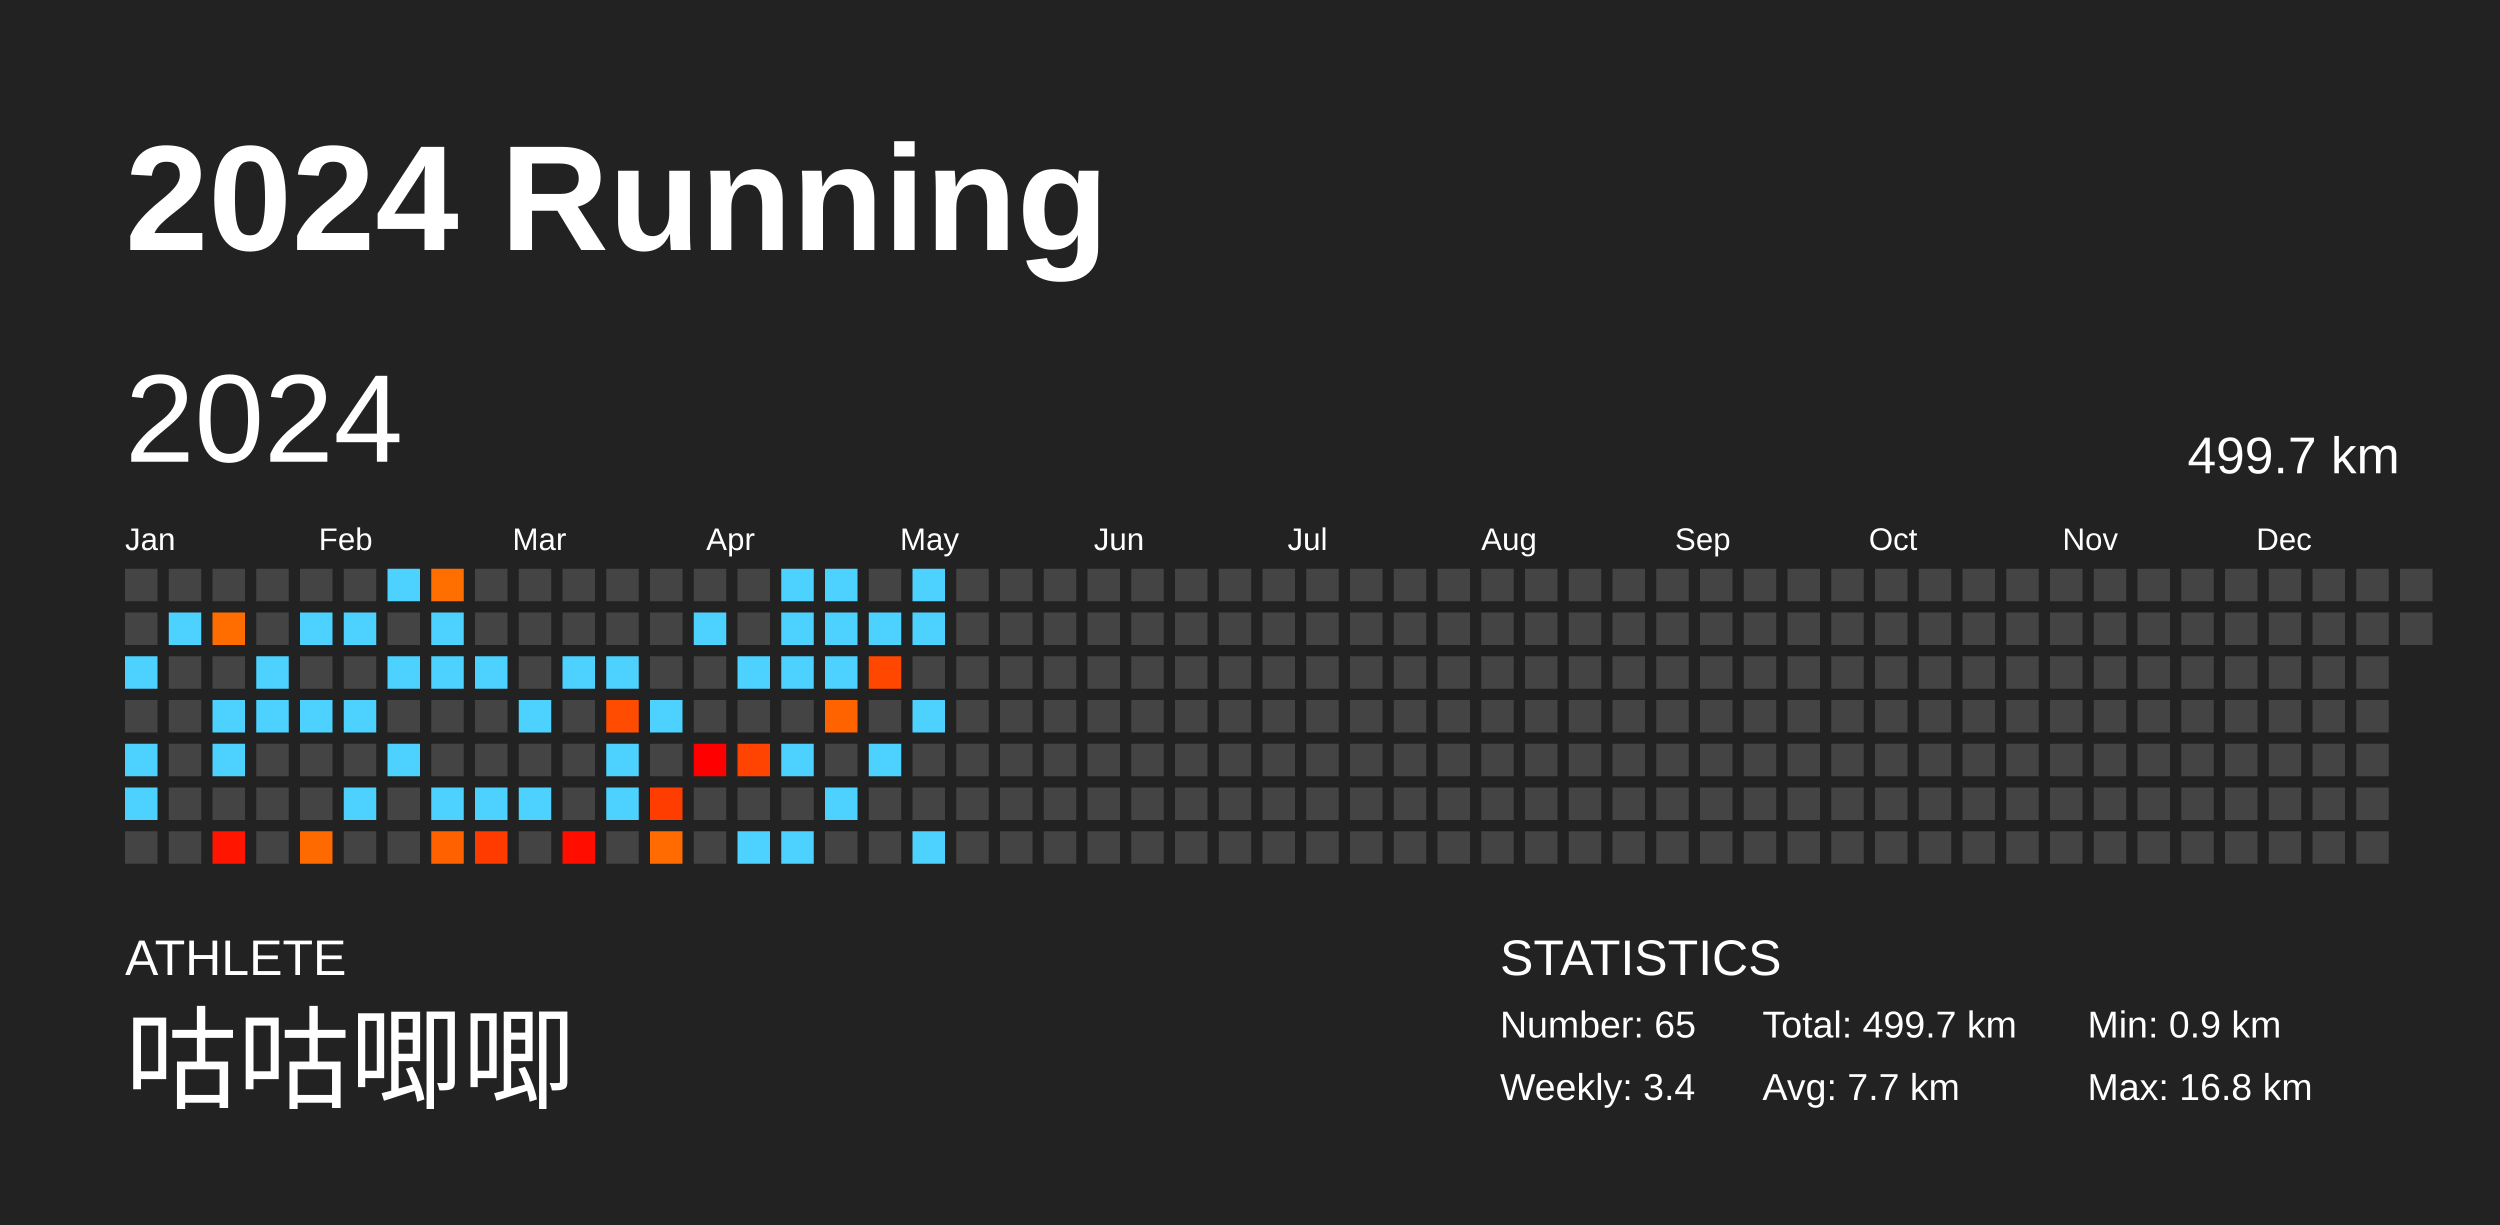
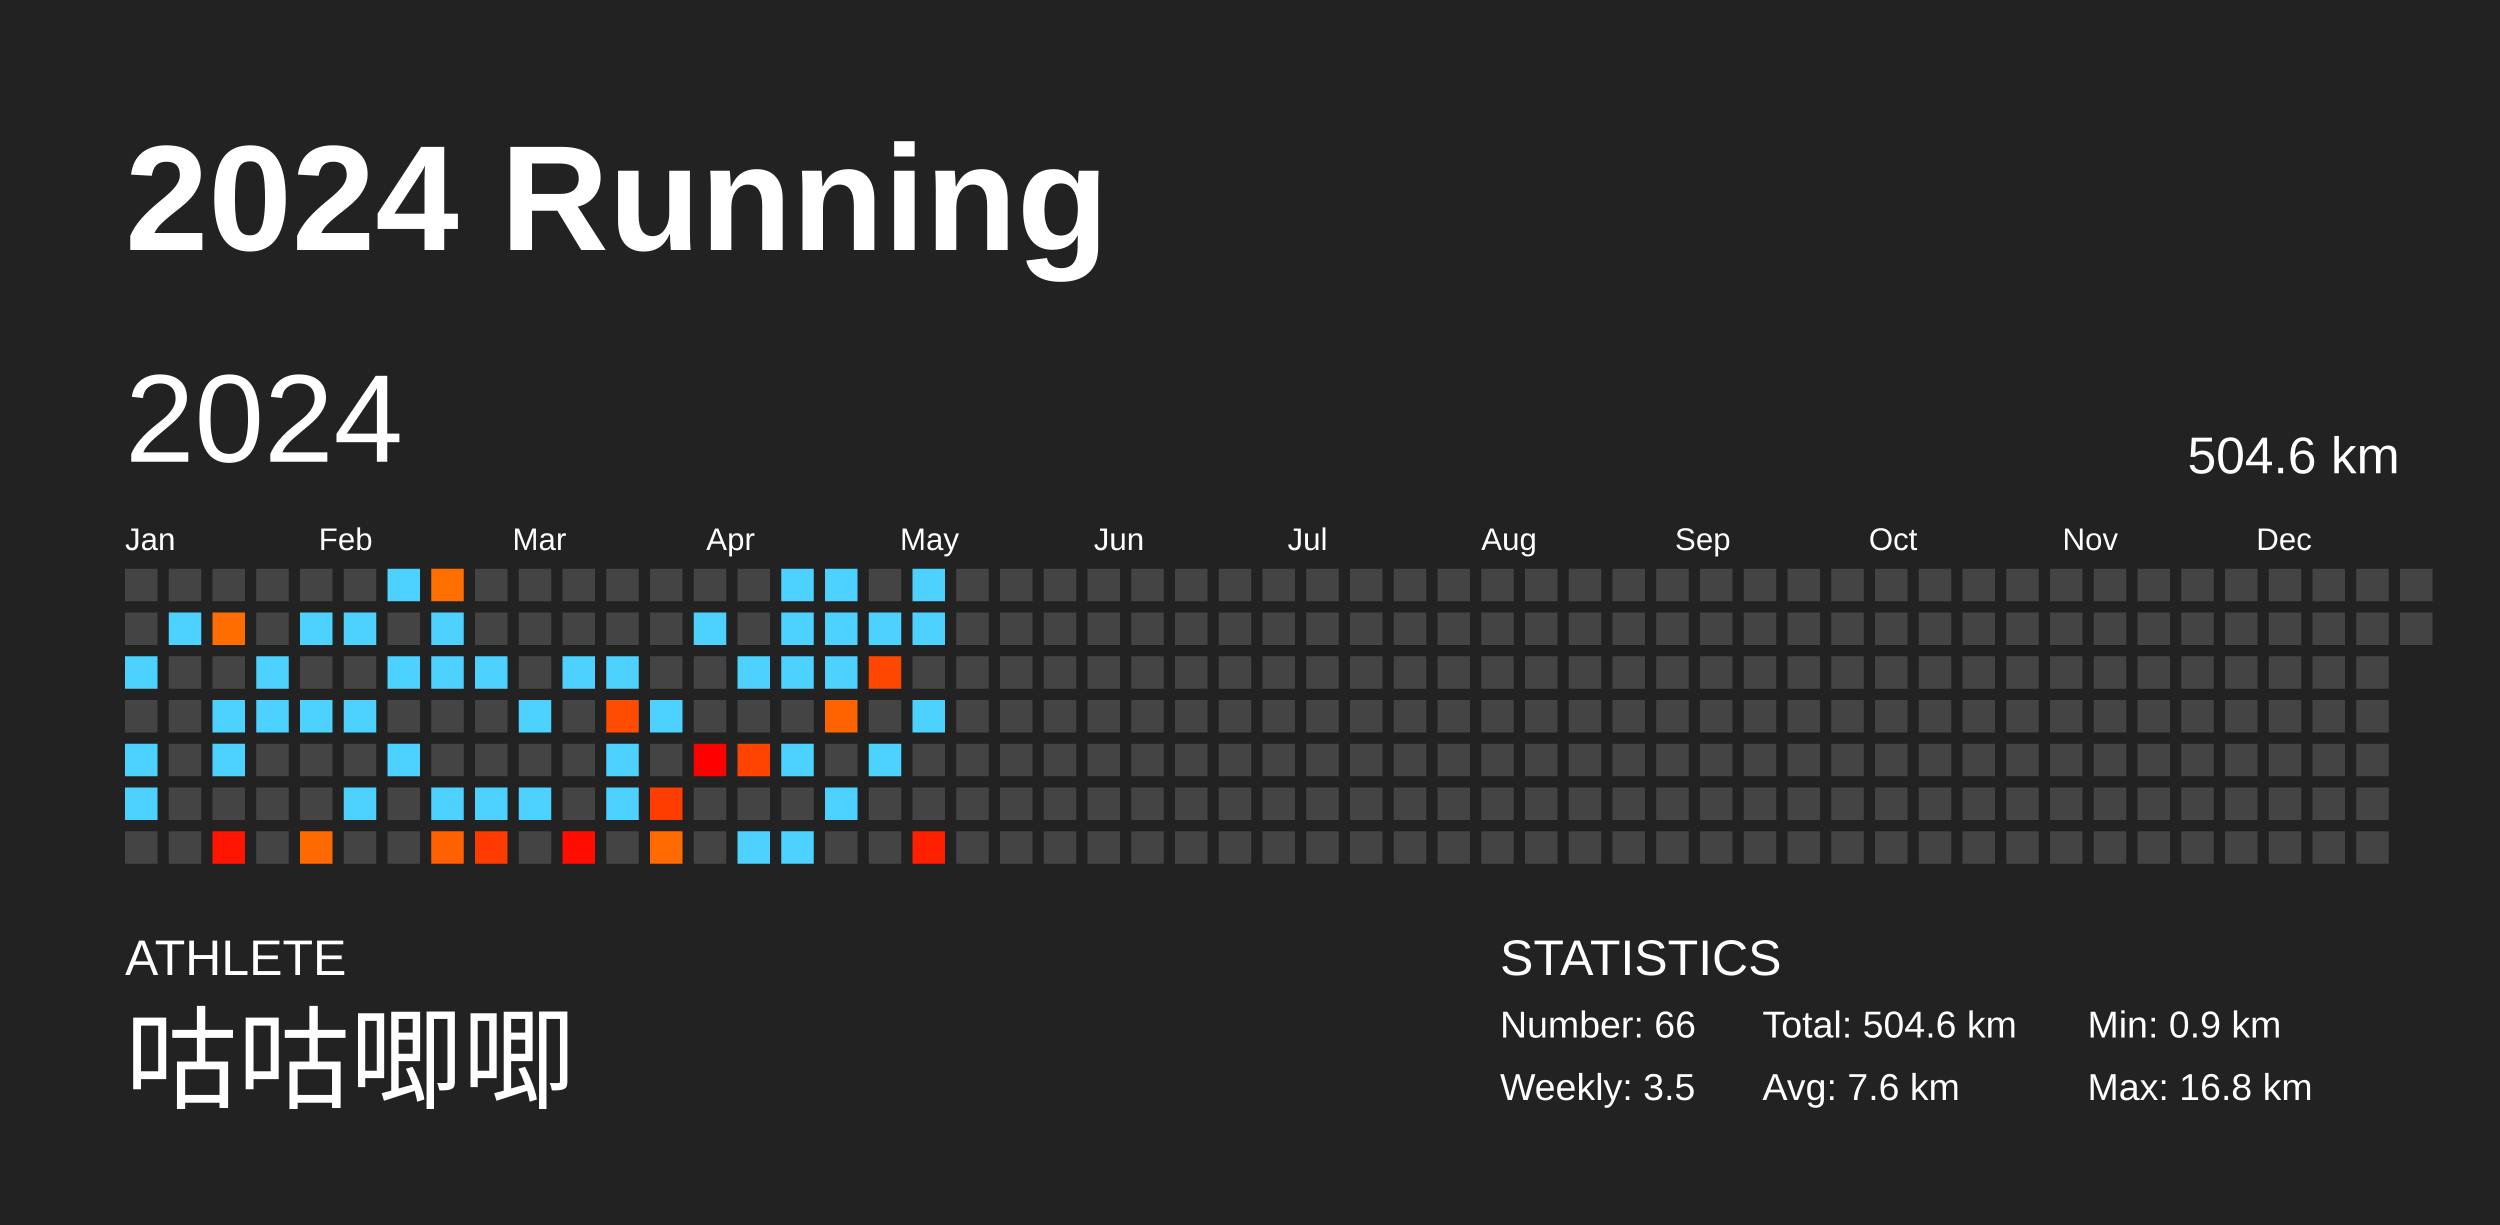
<svg xmlns="http://www.w3.org/2000/svg" baseProfile="full" height="98mm" version="1.1" viewBox="0,0,200,98" width="200mm">
  <defs />
  <rect fill="#222222" height="98" width="200" x="0" y="0" />
  <text fill="#FFFFFF" style="font-size:12px; font-family:Arial; font-weight:bold;" x="10" y="20">2024 Running</text>
  <text fill="#FFFFFF" style="font-size:4px; font-family:Arial" x="10" y="78">ATHLETE</text>
  <text fill="#FFFFFF" style="font-size:9px; font-family:Arial" x="10" y="88">咕咕唧唧</text>
  <text fill="#FFFFFF" style="font-size:4px; font-family:Arial" x="120" y="78">STATISTICS</text>
-   <text fill="#FFFFFF" style="font-size:3px; font-family:Arial" x="120" y="83">Number: 65</text>
-   <text fill="#FFFFFF" style="font-size:3px; font-family:Arial" x="120" y="88">Weekly: 3.4</text>
-   <text fill="#FFFFFF" style="font-size:3px; font-family:Arial" x="141" y="83">Total: 499.7 km</text>
-   <text fill="#FFFFFF" style="font-size:3px; font-family:Arial" x="141" y="88">Avg: 7.7 km</text>
+   <text fill="#FFFFFF" style="font-size:3px; font-family:Arial" x="120" y="83">Number: 66</text>
+   <text fill="#FFFFFF" style="font-size:3px; font-family:Arial" x="120" y="88">Weekly: 3.5</text>
+   <text fill="#FFFFFF" style="font-size:3px; font-family:Arial" x="141" y="83">Total: 504.6 km</text>
+   <text fill="#FFFFFF" style="font-size:3px; font-family:Arial" x="141" y="88">Avg: 7.6 km</text>
  <text fill="#FFFFFF" style="font-size:3px; font-family:Arial" x="167" y="83">Min: 0.9 km</text>
  <text fill="#FFFFFF" style="font-size:3px; font-family:Arial" x="167" y="88">Max: 16.8 km</text>
  <text dominant-baseline="hanging" fill="#FFFFFF" style="font-size:10.0px; font-family:Arial;" x="10" y="30">2024</text>
-   <text dominant-baseline="hanging" fill="#FFFFFF" style="font-size:4.125px; font-family:Arial;" x="175" y="35">499.7 km</text>
+   <text dominant-baseline="hanging" fill="#FFFFFF" style="font-size:4.125px; font-family:Arial;" x="175" y="35">504.6 km</text>
  <text fill="#FFFFFF" style="font-size:2.5px; font-family:Arial" x="10.0" y="44">Jan</text>
  <text fill="#FFFFFF" style="font-size:2.5px; font-family:Arial" x="25.5" y="44">Feb</text>
  <text fill="#FFFFFF" style="font-size:2.5px; font-family:Arial" x="41.0" y="44">Mar</text>
  <text fill="#FFFFFF" style="font-size:2.5px; font-family:Arial" x="56.5" y="44">Apr</text>
  <text fill="#FFFFFF" style="font-size:2.5px; font-family:Arial" x="72.0" y="44">May</text>
  <text fill="#FFFFFF" style="font-size:2.5px; font-family:Arial" x="87.5" y="44">Jun</text>
  <text fill="#FFFFFF" style="font-size:2.5px; font-family:Arial" x="103.0" y="44">Jul</text>
  <text fill="#FFFFFF" style="font-size:2.5px; font-family:Arial" x="118.5" y="44">Aug</text>
  <text fill="#FFFFFF" style="font-size:2.5px; font-family:Arial" x="134.0" y="44">Sep</text>
  <text fill="#FFFFFF" style="font-size:2.5px; font-family:Arial" x="149.5" y="44">Oct</text>
  <text fill="#FFFFFF" style="font-size:2.5px; font-family:Arial" x="165.0" y="44">Nov</text>
  <text fill="#FFFFFF" style="font-size:2.5px; font-family:Arial" x="180.5" y="44">Dec</text>
  <rect fill="#444444" height="2.6" width="2.6" x="10.0" y="45.5" />
  <rect fill="#444444" height="2.6" width="2.6" x="10.0" y="49.0" />
  <rect fill="#4dd2ff" height="2.6" width="2.6" x="10.0" y="52.5" />
  <rect fill="#444444" height="2.6" width="2.6" x="10.0" y="56.0" />
  <rect fill="#4dd2ff" height="2.6" width="2.6" x="10.0" y="59.5" />
  <rect fill="#4dd2ff" height="2.6" width="2.6" x="10.0" y="63.0" />
  <rect fill="#444444" height="2.6" width="2.6" x="10.0" y="66.5" />
  <rect fill="#444444" height="2.6" width="2.6" x="13.5" y="45.5" />
  <rect fill="#4dd2ff" height="2.6" width="2.6" x="13.5" y="49.0" />
  <rect fill="#444444" height="2.6" width="2.6" x="13.5" y="52.5" />
  <rect fill="#444444" height="2.6" width="2.6" x="13.5" y="56.0" />
  <rect fill="#444444" height="2.6" width="2.6" x="13.5" y="59.5" />
  <rect fill="#444444" height="2.6" width="2.6" x="13.5" y="63.0" />
  <rect fill="#444444" height="2.6" width="2.6" x="13.5" y="66.5" />
  <rect fill="#444444" height="2.6" width="2.6" x="17.0" y="45.5" />
  <rect fill="#ff6c00" height="2.6" width="2.6" x="17.0" y="49.0" />
  <rect fill="#444444" height="2.6" width="2.6" x="17.0" y="52.5" />
  <rect fill="#4dd2ff" height="2.6" width="2.6" x="17.0" y="56.0" />
  <rect fill="#4dd2ff" height="2.6" width="2.6" x="17.0" y="59.5" />
  <rect fill="#444444" height="2.6" width="2.6" x="17.0" y="63.0" />
  <rect fill="#ff1500" height="2.6" width="2.6" x="17.0" y="66.5" />
  <rect fill="#444444" height="2.6" width="2.6" x="20.5" y="45.5" />
  <rect fill="#444444" height="2.6" width="2.6" x="20.5" y="49.0" />
  <rect fill="#4dd2ff" height="2.6" width="2.6" x="20.5" y="52.5" />
  <rect fill="#4dd2ff" height="2.6" width="2.6" x="20.5" y="56.0" />
  <rect fill="#444444" height="2.6" width="2.6" x="20.5" y="59.5" />
  <rect fill="#444444" height="2.6" width="2.6" x="20.5" y="63.0" />
  <rect fill="#444444" height="2.6" width="2.6" x="20.5" y="66.5" />
  <rect fill="#444444" height="2.6" width="2.6" x="24.0" y="45.5" />
  <rect fill="#4dd2ff" height="2.6" width="2.6" x="24.0" y="49.0" />
  <rect fill="#444444" height="2.6" width="2.6" x="24.0" y="52.5" />
  <rect fill="#4dd2ff" height="2.6" width="2.6" x="24.0" y="56.0" />
  <rect fill="#444444" height="2.6" width="2.6" x="24.0" y="59.5" />
  <rect fill="#444444" height="2.6" width="2.6" x="24.0" y="63.0" />
  <rect fill="#ff6a00" height="2.6" width="2.6" x="24.0" y="66.5" />
  <rect fill="#444444" height="2.6" width="2.6" x="27.5" y="45.5" />
  <rect fill="#4dd2ff" height="2.6" width="2.6" x="27.5" y="49.0" />
  <rect fill="#444444" height="2.6" width="2.6" x="27.5" y="52.5" />
  <rect fill="#4dd2ff" height="2.6" width="2.6" x="27.5" y="56.0" />
  <rect fill="#444444" height="2.6" width="2.6" x="27.5" y="59.5" />
  <rect fill="#4dd2ff" height="2.6" width="2.6" x="27.5" y="63.0" />
  <rect fill="#444444" height="2.6" width="2.6" x="27.5" y="66.5" />
  <rect fill="#4dd2ff" height="2.6" width="2.6" x="31.0" y="45.5" />
  <rect fill="#444444" height="2.6" width="2.6" x="31.0" y="49.0" />
  <rect fill="#4dd2ff" height="2.6" width="2.6" x="31.0" y="52.5" />
  <rect fill="#444444" height="2.6" width="2.6" x="31.0" y="56.0" />
  <rect fill="#4dd2ff" height="2.6" width="2.6" x="31.0" y="59.5" />
  <rect fill="#444444" height="2.6" width="2.6" x="31.0" y="63.0" />
  <rect fill="#444444" height="2.6" width="2.6" x="31.0" y="66.5" />
  <rect fill="#ff6f00" height="2.6" width="2.6" x="34.5" y="45.5" />
  <rect fill="#4dd2ff" height="2.6" width="2.6" x="34.5" y="49.0" />
  <rect fill="#4dd2ff" height="2.6" width="2.6" x="34.5" y="52.5" />
  <rect fill="#444444" height="2.6" width="2.6" x="34.5" y="56.0" />
  <rect fill="#444444" height="2.6" width="2.6" x="34.5" y="59.5" />
  <rect fill="#4dd2ff" height="2.6" width="2.6" x="34.5" y="63.0" />
  <rect fill="#ff6000" height="2.6" width="2.6" x="34.5" y="66.5" />
  <rect fill="#444444" height="2.6" width="2.6" x="38.0" y="45.5" />
  <rect fill="#444444" height="2.6" width="2.6" x="38.0" y="49.0" />
  <rect fill="#4dd2ff" height="2.6" width="2.6" x="38.0" y="52.5" />
  <rect fill="#444444" height="2.6" width="2.6" x="38.0" y="56.0" />
  <rect fill="#444444" height="2.6" width="2.6" x="38.0" y="59.5" />
  <rect fill="#4dd2ff" height="2.6" width="2.6" x="38.0" y="63.0" />
  <rect fill="#ff3b00" height="2.6" width="2.6" x="38.0" y="66.5" />
  <rect fill="#444444" height="2.6" width="2.6" x="41.5" y="45.5" />
  <rect fill="#444444" height="2.6" width="2.6" x="41.5" y="49.0" />
  <rect fill="#444444" height="2.6" width="2.6" x="41.5" y="52.5" />
  <rect fill="#4dd2ff" height="2.6" width="2.6" x="41.5" y="56.0" />
  <rect fill="#444444" height="2.6" width="2.6" x="41.5" y="59.5" />
  <rect fill="#4dd2ff" height="2.6" width="2.6" x="41.5" y="63.0" />
  <rect fill="#444444" height="2.6" width="2.6" x="41.5" y="66.5" />
  <rect fill="#444444" height="2.6" width="2.6" x="45.0" y="45.5" />
  <rect fill="#444444" height="2.6" width="2.6" x="45.0" y="49.0" />
  <rect fill="#4dd2ff" height="2.6" width="2.6" x="45.0" y="52.5" />
  <rect fill="#444444" height="2.6" width="2.6" x="45.0" y="56.0" />
  <rect fill="#444444" height="2.6" width="2.6" x="45.0" y="59.5" />
  <rect fill="#444444" height="2.6" width="2.6" x="45.0" y="63.0" />
  <rect fill="#ff0e00" height="2.6" width="2.6" x="45.0" y="66.5" />
  <rect fill="#444444" height="2.6" width="2.6" x="48.5" y="45.5" />
  <rect fill="#444444" height="2.6" width="2.6" x="48.5" y="49.0" />
  <rect fill="#4dd2ff" height="2.6" width="2.6" x="48.5" y="52.5" />
  <rect fill="#ff4c00" height="2.6" width="2.6" x="48.5" y="56.0" />
  <rect fill="#4dd2ff" height="2.6" width="2.6" x="48.5" y="59.5" />
  <rect fill="#4dd2ff" height="2.6" width="2.6" x="48.5" y="63.0" />
  <rect fill="#444444" height="2.6" width="2.6" x="48.5" y="66.5" />
  <rect fill="#444444" height="2.6" width="2.6" x="52.0" y="45.5" />
  <rect fill="#444444" height="2.6" width="2.6" x="52.0" y="49.0" />
  <rect fill="#444444" height="2.6" width="2.6" x="52.0" y="52.5" />
  <rect fill="#4dd2ff" height="2.6" width="2.6" x="52.0" y="56.0" />
  <rect fill="#444444" height="2.6" width="2.6" x="52.0" y="59.5" />
  <rect fill="#ff3d00" height="2.6" width="2.6" x="52.0" y="63.0" />
  <rect fill="#ff6b00" height="2.6" width="2.6" x="52.0" y="66.5" />
  <rect fill="#444444" height="2.6" width="2.6" x="55.5" y="45.5" />
  <rect fill="#4dd2ff" height="2.6" width="2.6" x="55.5" y="49.0" />
  <rect fill="#444444" height="2.6" width="2.6" x="55.5" y="52.5" />
  <rect fill="#444444" height="2.6" width="2.6" x="55.5" y="56.0" />
  <rect fill="#ff0000" height="2.6" width="2.6" x="55.5" y="59.5" />
  <rect fill="#444444" height="2.6" width="2.6" x="55.5" y="63.0" />
  <rect fill="#444444" height="2.6" width="2.6" x="55.5" y="66.5" />
  <rect fill="#444444" height="2.6" width="2.6" x="59.0" y="45.5" />
  <rect fill="#444444" height="2.6" width="2.6" x="59.0" y="49.0" />
  <rect fill="#4dd2ff" height="2.6" width="2.6" x="59.0" y="52.5" />
  <rect fill="#444444" height="2.6" width="2.6" x="59.0" y="56.0" />
  <rect fill="#ff4300" height="2.6" width="2.6" x="59.0" y="59.5" />
  <rect fill="#444444" height="2.6" width="2.6" x="59.0" y="63.0" />
  <rect fill="#4dd2ff" height="2.6" width="2.6" x="59.0" y="66.5" />
  <rect fill="#4dd2ff" height="2.6" width="2.6" x="62.5" y="45.5" />
  <rect fill="#4dd2ff" height="2.6" width="2.6" x="62.5" y="49.0" />
  <rect fill="#4dd2ff" height="2.6" width="2.6" x="62.5" y="52.5" />
  <rect fill="#444444" height="2.6" width="2.6" x="62.5" y="56.0" />
  <rect fill="#4dd2ff" height="2.6" width="2.6" x="62.5" y="59.5" />
  <rect fill="#444444" height="2.6" width="2.6" x="62.5" y="63.0" />
  <rect fill="#4dd2ff" height="2.6" width="2.6" x="62.5" y="66.5" />
  <rect fill="#4dd2ff" height="2.6" width="2.6" x="66.0" y="45.5" />
  <rect fill="#4dd2ff" height="2.6" width="2.6" x="66.0" y="49.0" />
  <rect fill="#4dd2ff" height="2.6" width="2.6" x="66.0" y="52.5" />
  <rect fill="#ff6300" height="2.6" width="2.6" x="66.0" y="56.0" />
  <rect fill="#444444" height="2.6" width="2.6" x="66.0" y="59.5" />
  <rect fill="#4dd2ff" height="2.6" width="2.6" x="66.0" y="63.0" />
  <rect fill="#444444" height="2.6" width="2.6" x="66.0" y="66.5" />
  <rect fill="#444444" height="2.6" width="2.6" x="69.5" y="45.5" />
  <rect fill="#4dd2ff" height="2.6" width="2.6" x="69.5" y="49.0" />
  <rect fill="#ff4700" height="2.6" width="2.6" x="69.5" y="52.5" />
  <rect fill="#444444" height="2.6" width="2.6" x="69.5" y="56.0" />
  <rect fill="#4dd2ff" height="2.6" width="2.6" x="69.5" y="59.5" />
  <rect fill="#444444" height="2.6" width="2.6" x="69.5" y="63.0" />
  <rect fill="#444444" height="2.6" width="2.6" x="69.5" y="66.5" />
  <rect fill="#4dd2ff" height="2.6" width="2.6" x="73.0" y="45.5" />
  <rect fill="#4dd2ff" height="2.6" width="2.6" x="73.0" y="49.0" />
  <rect fill="#444444" height="2.6" width="2.6" x="73.0" y="52.5" />
  <rect fill="#4dd2ff" height="2.6" width="2.6" x="73.0" y="56.0" />
  <rect fill="#444444" height="2.6" width="2.6" x="73.0" y="59.5" />
  <rect fill="#444444" height="2.6" width="2.6" x="73.0" y="63.0" />
-   <rect fill="#4dd2ff" height="2.6" width="2.6" x="73.0" y="66.5" />
+   <rect fill="#ff2000" height="2.6" width="2.6" x="73.0" y="66.5" />
  <rect fill="#444444" height="2.6" width="2.6" x="76.5" y="45.5" />
  <rect fill="#444444" height="2.6" width="2.6" x="76.5" y="49.0" />
  <rect fill="#444444" height="2.6" width="2.6" x="76.5" y="52.5" />
  <rect fill="#444444" height="2.6" width="2.6" x="76.5" y="56.0" />
  <rect fill="#444444" height="2.6" width="2.6" x="76.5" y="59.5" />
  <rect fill="#444444" height="2.6" width="2.6" x="76.5" y="63.0" />
  <rect fill="#444444" height="2.6" width="2.6" x="76.5" y="66.5" />
  <rect fill="#444444" height="2.6" width="2.6" x="80.0" y="45.5" />
  <rect fill="#444444" height="2.6" width="2.6" x="80.0" y="49.0" />
  <rect fill="#444444" height="2.6" width="2.6" x="80.0" y="52.5" />
  <rect fill="#444444" height="2.6" width="2.6" x="80.0" y="56.0" />
  <rect fill="#444444" height="2.6" width="2.6" x="80.0" y="59.5" />
  <rect fill="#444444" height="2.6" width="2.6" x="80.0" y="63.0" />
  <rect fill="#444444" height="2.6" width="2.6" x="80.0" y="66.5" />
  <rect fill="#444444" height="2.6" width="2.6" x="83.5" y="45.5" />
  <rect fill="#444444" height="2.6" width="2.6" x="83.5" y="49.0" />
  <rect fill="#444444" height="2.6" width="2.6" x="83.5" y="52.5" />
  <rect fill="#444444" height="2.6" width="2.6" x="83.5" y="56.0" />
  <rect fill="#444444" height="2.6" width="2.6" x="83.5" y="59.5" />
  <rect fill="#444444" height="2.6" width="2.6" x="83.5" y="63.0" />
  <rect fill="#444444" height="2.6" width="2.6" x="83.5" y="66.5" />
  <rect fill="#444444" height="2.6" width="2.6" x="87.0" y="45.5" />
  <rect fill="#444444" height="2.6" width="2.6" x="87.0" y="49.0" />
  <rect fill="#444444" height="2.6" width="2.6" x="87.0" y="52.5" />
  <rect fill="#444444" height="2.6" width="2.6" x="87.0" y="56.0" />
  <rect fill="#444444" height="2.6" width="2.6" x="87.0" y="59.5" />
  <rect fill="#444444" height="2.6" width="2.6" x="87.0" y="63.0" />
  <rect fill="#444444" height="2.6" width="2.6" x="87.0" y="66.5" />
  <rect fill="#444444" height="2.6" width="2.6" x="90.5" y="45.5" />
  <rect fill="#444444" height="2.6" width="2.6" x="90.5" y="49.0" />
  <rect fill="#444444" height="2.6" width="2.6" x="90.5" y="52.5" />
  <rect fill="#444444" height="2.6" width="2.6" x="90.5" y="56.0" />
  <rect fill="#444444" height="2.6" width="2.6" x="90.5" y="59.5" />
  <rect fill="#444444" height="2.6" width="2.6" x="90.5" y="63.0" />
  <rect fill="#444444" height="2.6" width="2.6" x="90.5" y="66.5" />
  <rect fill="#444444" height="2.6" width="2.6" x="94.0" y="45.5" />
  <rect fill="#444444" height="2.6" width="2.6" x="94.0" y="49.0" />
  <rect fill="#444444" height="2.6" width="2.6" x="94.0" y="52.5" />
  <rect fill="#444444" height="2.6" width="2.6" x="94.0" y="56.0" />
  <rect fill="#444444" height="2.6" width="2.6" x="94.0" y="59.5" />
  <rect fill="#444444" height="2.6" width="2.6" x="94.0" y="63.0" />
  <rect fill="#444444" height="2.6" width="2.6" x="94.0" y="66.5" />
  <rect fill="#444444" height="2.6" width="2.6" x="97.5" y="45.5" />
  <rect fill="#444444" height="2.6" width="2.6" x="97.5" y="49.0" />
  <rect fill="#444444" height="2.6" width="2.6" x="97.5" y="52.5" />
  <rect fill="#444444" height="2.6" width="2.6" x="97.5" y="56.0" />
  <rect fill="#444444" height="2.6" width="2.6" x="97.5" y="59.5" />
  <rect fill="#444444" height="2.6" width="2.6" x="97.5" y="63.0" />
  <rect fill="#444444" height="2.6" width="2.6" x="97.5" y="66.5" />
  <rect fill="#444444" height="2.6" width="2.6" x="101.0" y="45.5" />
  <rect fill="#444444" height="2.6" width="2.6" x="101.0" y="49.0" />
  <rect fill="#444444" height="2.6" width="2.6" x="101.0" y="52.5" />
  <rect fill="#444444" height="2.6" width="2.6" x="101.0" y="56.0" />
  <rect fill="#444444" height="2.6" width="2.6" x="101.0" y="59.5" />
  <rect fill="#444444" height="2.6" width="2.6" x="101.0" y="63.0" />
  <rect fill="#444444" height="2.6" width="2.6" x="101.0" y="66.5" />
  <rect fill="#444444" height="2.6" width="2.6" x="104.5" y="45.5" />
  <rect fill="#444444" height="2.6" width="2.6" x="104.5" y="49.0" />
  <rect fill="#444444" height="2.6" width="2.6" x="104.5" y="52.5" />
  <rect fill="#444444" height="2.6" width="2.6" x="104.5" y="56.0" />
  <rect fill="#444444" height="2.6" width="2.6" x="104.5" y="59.5" />
  <rect fill="#444444" height="2.6" width="2.6" x="104.5" y="63.0" />
  <rect fill="#444444" height="2.6" width="2.6" x="104.5" y="66.5" />
  <rect fill="#444444" height="2.6" width="2.6" x="108.0" y="45.5" />
  <rect fill="#444444" height="2.6" width="2.6" x="108.0" y="49.0" />
  <rect fill="#444444" height="2.6" width="2.6" x="108.0" y="52.5" />
  <rect fill="#444444" height="2.6" width="2.6" x="108.0" y="56.0" />
  <rect fill="#444444" height="2.6" width="2.6" x="108.0" y="59.5" />
  <rect fill="#444444" height="2.6" width="2.6" x="108.0" y="63.0" />
  <rect fill="#444444" height="2.6" width="2.6" x="108.0" y="66.5" />
  <rect fill="#444444" height="2.6" width="2.6" x="111.5" y="45.5" />
  <rect fill="#444444" height="2.6" width="2.6" x="111.5" y="49.0" />
  <rect fill="#444444" height="2.6" width="2.6" x="111.5" y="52.5" />
  <rect fill="#444444" height="2.6" width="2.6" x="111.5" y="56.0" />
  <rect fill="#444444" height="2.6" width="2.6" x="111.5" y="59.5" />
  <rect fill="#444444" height="2.6" width="2.6" x="111.5" y="63.0" />
  <rect fill="#444444" height="2.6" width="2.6" x="111.5" y="66.5" />
  <rect fill="#444444" height="2.6" width="2.6" x="115.0" y="45.5" />
  <rect fill="#444444" height="2.6" width="2.6" x="115.0" y="49.0" />
  <rect fill="#444444" height="2.6" width="2.6" x="115.0" y="52.5" />
  <rect fill="#444444" height="2.6" width="2.6" x="115.0" y="56.0" />
  <rect fill="#444444" height="2.6" width="2.6" x="115.0" y="59.5" />
  <rect fill="#444444" height="2.6" width="2.6" x="115.0" y="63.0" />
  <rect fill="#444444" height="2.6" width="2.6" x="115.0" y="66.5" />
  <rect fill="#444444" height="2.6" width="2.6" x="118.5" y="45.5" />
  <rect fill="#444444" height="2.6" width="2.6" x="118.5" y="49.0" />
  <rect fill="#444444" height="2.6" width="2.6" x="118.5" y="52.5" />
  <rect fill="#444444" height="2.6" width="2.6" x="118.5" y="56.0" />
  <rect fill="#444444" height="2.6" width="2.6" x="118.5" y="59.5" />
  <rect fill="#444444" height="2.6" width="2.6" x="118.5" y="63.0" />
  <rect fill="#444444" height="2.6" width="2.6" x="118.5" y="66.5" />
  <rect fill="#444444" height="2.6" width="2.6" x="122.0" y="45.5" />
  <rect fill="#444444" height="2.6" width="2.6" x="122.0" y="49.0" />
  <rect fill="#444444" height="2.6" width="2.6" x="122.0" y="52.5" />
  <rect fill="#444444" height="2.6" width="2.6" x="122.0" y="56.0" />
  <rect fill="#444444" height="2.6" width="2.6" x="122.0" y="59.5" />
  <rect fill="#444444" height="2.6" width="2.6" x="122.0" y="63.0" />
  <rect fill="#444444" height="2.6" width="2.6" x="122.0" y="66.5" />
  <rect fill="#444444" height="2.6" width="2.6" x="125.5" y="45.5" />
  <rect fill="#444444" height="2.6" width="2.6" x="125.5" y="49.0" />
  <rect fill="#444444" height="2.6" width="2.6" x="125.5" y="52.5" />
  <rect fill="#444444" height="2.6" width="2.6" x="125.5" y="56.0" />
  <rect fill="#444444" height="2.6" width="2.6" x="125.5" y="59.5" />
  <rect fill="#444444" height="2.6" width="2.6" x="125.5" y="63.0" />
  <rect fill="#444444" height="2.6" width="2.6" x="125.5" y="66.5" />
  <rect fill="#444444" height="2.6" width="2.6" x="129.0" y="45.5" />
  <rect fill="#444444" height="2.6" width="2.6" x="129.0" y="49.0" />
  <rect fill="#444444" height="2.6" width="2.6" x="129.0" y="52.5" />
  <rect fill="#444444" height="2.6" width="2.6" x="129.0" y="56.0" />
  <rect fill="#444444" height="2.6" width="2.6" x="129.0" y="59.5" />
  <rect fill="#444444" height="2.6" width="2.6" x="129.0" y="63.0" />
  <rect fill="#444444" height="2.6" width="2.6" x="129.0" y="66.5" />
  <rect fill="#444444" height="2.6" width="2.6" x="132.5" y="45.5" />
  <rect fill="#444444" height="2.6" width="2.6" x="132.5" y="49.0" />
  <rect fill="#444444" height="2.6" width="2.6" x="132.5" y="52.5" />
  <rect fill="#444444" height="2.6" width="2.6" x="132.5" y="56.0" />
  <rect fill="#444444" height="2.6" width="2.6" x="132.5" y="59.5" />
  <rect fill="#444444" height="2.6" width="2.6" x="132.5" y="63.0" />
  <rect fill="#444444" height="2.6" width="2.6" x="132.5" y="66.5" />
  <rect fill="#444444" height="2.6" width="2.6" x="136.0" y="45.5" />
  <rect fill="#444444" height="2.6" width="2.6" x="136.0" y="49.0" />
  <rect fill="#444444" height="2.6" width="2.6" x="136.0" y="52.5" />
  <rect fill="#444444" height="2.6" width="2.6" x="136.0" y="56.0" />
  <rect fill="#444444" height="2.6" width="2.6" x="136.0" y="59.5" />
  <rect fill="#444444" height="2.6" width="2.6" x="136.0" y="63.0" />
  <rect fill="#444444" height="2.6" width="2.6" x="136.0" y="66.5" />
  <rect fill="#444444" height="2.6" width="2.6" x="139.5" y="45.5" />
  <rect fill="#444444" height="2.6" width="2.6" x="139.5" y="49.0" />
  <rect fill="#444444" height="2.6" width="2.6" x="139.5" y="52.5" />
  <rect fill="#444444" height="2.6" width="2.6" x="139.5" y="56.0" />
  <rect fill="#444444" height="2.6" width="2.6" x="139.5" y="59.5" />
  <rect fill="#444444" height="2.6" width="2.6" x="139.5" y="63.0" />
  <rect fill="#444444" height="2.6" width="2.6" x="139.5" y="66.5" />
  <rect fill="#444444" height="2.6" width="2.6" x="143.0" y="45.5" />
  <rect fill="#444444" height="2.6" width="2.6" x="143.0" y="49.0" />
  <rect fill="#444444" height="2.6" width="2.6" x="143.0" y="52.5" />
  <rect fill="#444444" height="2.6" width="2.6" x="143.0" y="56.0" />
  <rect fill="#444444" height="2.6" width="2.6" x="143.0" y="59.5" />
  <rect fill="#444444" height="2.6" width="2.6" x="143.0" y="63.0" />
  <rect fill="#444444" height="2.6" width="2.6" x="143.0" y="66.5" />
  <rect fill="#444444" height="2.6" width="2.6" x="146.5" y="45.5" />
  <rect fill="#444444" height="2.6" width="2.6" x="146.5" y="49.0" />
  <rect fill="#444444" height="2.6" width="2.6" x="146.5" y="52.5" />
  <rect fill="#444444" height="2.6" width="2.6" x="146.5" y="56.0" />
  <rect fill="#444444" height="2.6" width="2.6" x="146.5" y="59.5" />
  <rect fill="#444444" height="2.6" width="2.6" x="146.5" y="63.0" />
  <rect fill="#444444" height="2.6" width="2.6" x="146.5" y="66.5" />
  <rect fill="#444444" height="2.6" width="2.6" x="150.0" y="45.5" />
  <rect fill="#444444" height="2.6" width="2.6" x="150.0" y="49.0" />
  <rect fill="#444444" height="2.6" width="2.6" x="150.0" y="52.5" />
  <rect fill="#444444" height="2.6" width="2.6" x="150.0" y="56.0" />
  <rect fill="#444444" height="2.6" width="2.6" x="150.0" y="59.5" />
  <rect fill="#444444" height="2.6" width="2.6" x="150.0" y="63.0" />
  <rect fill="#444444" height="2.6" width="2.6" x="150.0" y="66.5" />
  <rect fill="#444444" height="2.6" width="2.6" x="153.5" y="45.5" />
  <rect fill="#444444" height="2.6" width="2.6" x="153.5" y="49.0" />
  <rect fill="#444444" height="2.6" width="2.6" x="153.5" y="52.5" />
  <rect fill="#444444" height="2.6" width="2.6" x="153.5" y="56.0" />
  <rect fill="#444444" height="2.6" width="2.6" x="153.5" y="59.5" />
  <rect fill="#444444" height="2.6" width="2.6" x="153.5" y="63.0" />
  <rect fill="#444444" height="2.6" width="2.6" x="153.5" y="66.5" />
  <rect fill="#444444" height="2.6" width="2.6" x="157.0" y="45.5" />
  <rect fill="#444444" height="2.6" width="2.6" x="157.0" y="49.0" />
  <rect fill="#444444" height="2.6" width="2.6" x="157.0" y="52.5" />
  <rect fill="#444444" height="2.6" width="2.6" x="157.0" y="56.0" />
  <rect fill="#444444" height="2.6" width="2.6" x="157.0" y="59.5" />
  <rect fill="#444444" height="2.6" width="2.6" x="157.0" y="63.0" />
  <rect fill="#444444" height="2.6" width="2.6" x="157.0" y="66.5" />
  <rect fill="#444444" height="2.6" width="2.6" x="160.5" y="45.5" />
  <rect fill="#444444" height="2.6" width="2.6" x="160.5" y="49.0" />
  <rect fill="#444444" height="2.6" width="2.6" x="160.5" y="52.5" />
  <rect fill="#444444" height="2.6" width="2.6" x="160.5" y="56.0" />
  <rect fill="#444444" height="2.6" width="2.6" x="160.5" y="59.5" />
  <rect fill="#444444" height="2.6" width="2.6" x="160.5" y="63.0" />
  <rect fill="#444444" height="2.6" width="2.6" x="160.5" y="66.5" />
  <rect fill="#444444" height="2.6" width="2.6" x="164.0" y="45.5" />
  <rect fill="#444444" height="2.6" width="2.6" x="164.0" y="49.0" />
  <rect fill="#444444" height="2.6" width="2.6" x="164.0" y="52.5" />
  <rect fill="#444444" height="2.6" width="2.6" x="164.0" y="56.0" />
  <rect fill="#444444" height="2.6" width="2.6" x="164.0" y="59.5" />
  <rect fill="#444444" height="2.6" width="2.6" x="164.0" y="63.0" />
  <rect fill="#444444" height="2.6" width="2.6" x="164.0" y="66.5" />
  <rect fill="#444444" height="2.6" width="2.6" x="167.5" y="45.5" />
  <rect fill="#444444" height="2.6" width="2.6" x="167.5" y="49.0" />
  <rect fill="#444444" height="2.6" width="2.6" x="167.5" y="52.5" />
  <rect fill="#444444" height="2.6" width="2.6" x="167.5" y="56.0" />
  <rect fill="#444444" height="2.6" width="2.6" x="167.5" y="59.5" />
  <rect fill="#444444" height="2.6" width="2.6" x="167.5" y="63.0" />
  <rect fill="#444444" height="2.6" width="2.6" x="167.5" y="66.5" />
  <rect fill="#444444" height="2.6" width="2.6" x="171.0" y="45.5" />
  <rect fill="#444444" height="2.6" width="2.6" x="171.0" y="49.0" />
  <rect fill="#444444" height="2.6" width="2.6" x="171.0" y="52.5" />
  <rect fill="#444444" height="2.6" width="2.6" x="171.0" y="56.0" />
  <rect fill="#444444" height="2.6" width="2.6" x="171.0" y="59.5" />
  <rect fill="#444444" height="2.6" width="2.6" x="171.0" y="63.0" />
  <rect fill="#444444" height="2.6" width="2.6" x="171.0" y="66.5" />
  <rect fill="#444444" height="2.6" width="2.6" x="174.5" y="45.5" />
  <rect fill="#444444" height="2.6" width="2.6" x="174.5" y="49.0" />
  <rect fill="#444444" height="2.6" width="2.6" x="174.5" y="52.5" />
  <rect fill="#444444" height="2.6" width="2.6" x="174.5" y="56.0" />
  <rect fill="#444444" height="2.6" width="2.6" x="174.5" y="59.5" />
  <rect fill="#444444" height="2.6" width="2.6" x="174.5" y="63.0" />
  <rect fill="#444444" height="2.6" width="2.6" x="174.5" y="66.5" />
  <rect fill="#444444" height="2.6" width="2.6" x="178.0" y="45.5" />
  <rect fill="#444444" height="2.6" width="2.6" x="178.0" y="49.0" />
  <rect fill="#444444" height="2.6" width="2.6" x="178.0" y="52.5" />
  <rect fill="#444444" height="2.6" width="2.6" x="178.0" y="56.0" />
  <rect fill="#444444" height="2.6" width="2.6" x="178.0" y="59.5" />
  <rect fill="#444444" height="2.6" width="2.6" x="178.0" y="63.0" />
  <rect fill="#444444" height="2.6" width="2.6" x="178.0" y="66.5" />
  <rect fill="#444444" height="2.6" width="2.6" x="181.5" y="45.5" />
  <rect fill="#444444" height="2.6" width="2.6" x="181.5" y="49.0" />
  <rect fill="#444444" height="2.6" width="2.6" x="181.5" y="52.5" />
  <rect fill="#444444" height="2.6" width="2.6" x="181.5" y="56.0" />
  <rect fill="#444444" height="2.6" width="2.6" x="181.5" y="59.5" />
  <rect fill="#444444" height="2.6" width="2.6" x="181.5" y="63.0" />
  <rect fill="#444444" height="2.6" width="2.6" x="181.5" y="66.5" />
  <rect fill="#444444" height="2.6" width="2.6" x="185.0" y="45.5" />
  <rect fill="#444444" height="2.6" width="2.6" x="185.0" y="49.0" />
  <rect fill="#444444" height="2.6" width="2.6" x="185.0" y="52.5" />
  <rect fill="#444444" height="2.6" width="2.6" x="185.0" y="56.0" />
  <rect fill="#444444" height="2.6" width="2.6" x="185.0" y="59.5" />
  <rect fill="#444444" height="2.6" width="2.6" x="185.0" y="63.0" />
  <rect fill="#444444" height="2.6" width="2.6" x="185.0" y="66.5" />
  <rect fill="#444444" height="2.6" width="2.6" x="188.5" y="45.5" />
  <rect fill="#444444" height="2.6" width="2.6" x="188.5" y="49.0" />
  <rect fill="#444444" height="2.6" width="2.6" x="188.5" y="52.5" />
  <rect fill="#444444" height="2.6" width="2.6" x="188.5" y="56.0" />
  <rect fill="#444444" height="2.6" width="2.6" x="188.5" y="59.5" />
  <rect fill="#444444" height="2.6" width="2.6" x="188.5" y="63.0" />
  <rect fill="#444444" height="2.6" width="2.6" x="188.5" y="66.5" />
  <rect fill="#444444" height="2.6" width="2.6" x="192.0" y="45.5" />
  <rect fill="#444444" height="2.6" width="2.6" x="192.0" y="49.0" />
</svg>
